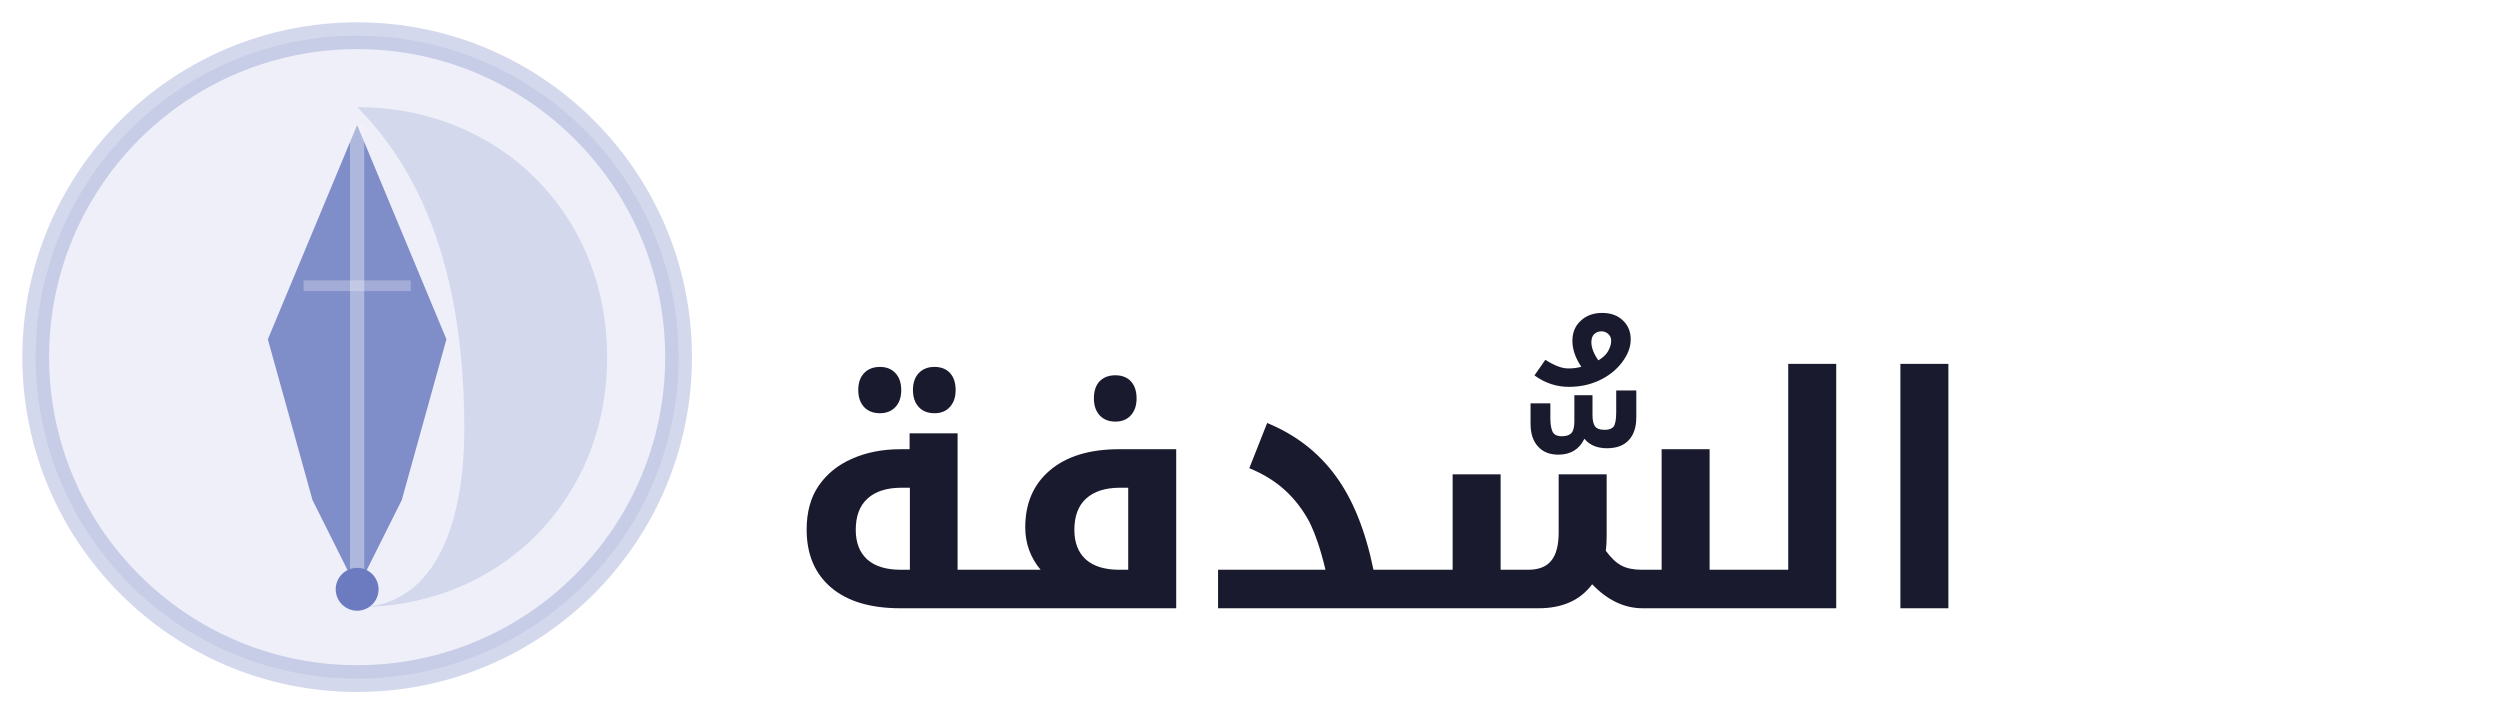
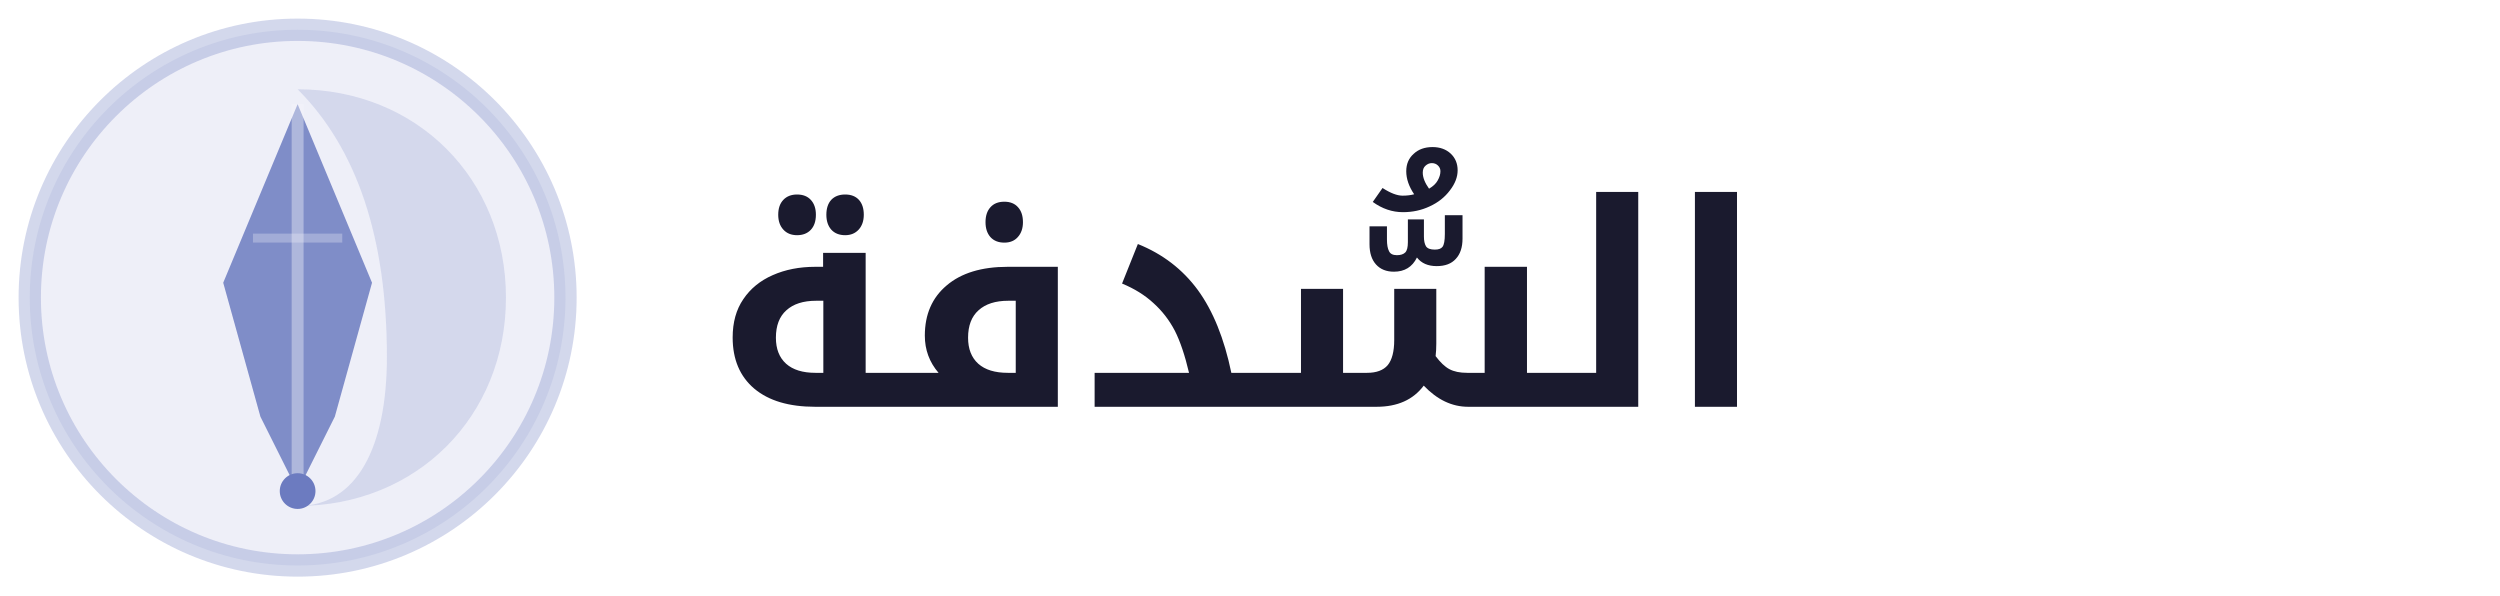
- <svg xmlns="http://www.w3.org/2000/svg" width="140" height="40" viewBox="0 0 140 40" fill="none">
+ <svg xmlns="http://www.w3.org/2000/svg" width="168" height="40" viewBox="0 0 168 40" fill="none">
  <circle cx="20" cy="20" r="18" fill="#6c7bc0" opacity="0.12" />
  <circle cx="20" cy="20" r="18" stroke="#6c7bc0" stroke-width="1.5" opacity="0.3" />
  <path d="M20 6 C28 6 34 12 34 20 C34 28 28 34 20 34 C24 34 26 30 26 24 C26 16 24 10 20 6Z" fill="#6c7bc0" opacity="0.2" />
  <path d="M20 7 L25 19 L22.5 28 L20 33 L17.5 28 L15 19 Z" fill="#6c7bc0" opacity="0.85" />
  <path d="M20 7 L20 33" stroke="#f5f6fa" stroke-width="0.8" opacity="0.4" />
  <path d="M17 16 L23 16" stroke="#f5f6fa" stroke-width="0.6" opacity="0.3" />
  <circle cx="20" cy="33" r="1.2" fill="#6c7bc0" />
-   <text x="44" y="26" fill="#1a1a2e" font-family="'Noto Kufi Arabic', sans-serif" font-weight="700" font-size="18" dominant-baseline="middle">السُّدفة</text>
+   <text x="48" y="21" fill="#1a1a2e" font-family="'Noto Kufi Arabic', sans-serif" font-weight="700" font-size="19" dominant-baseline="central">السُّدفة</text>
</svg>
